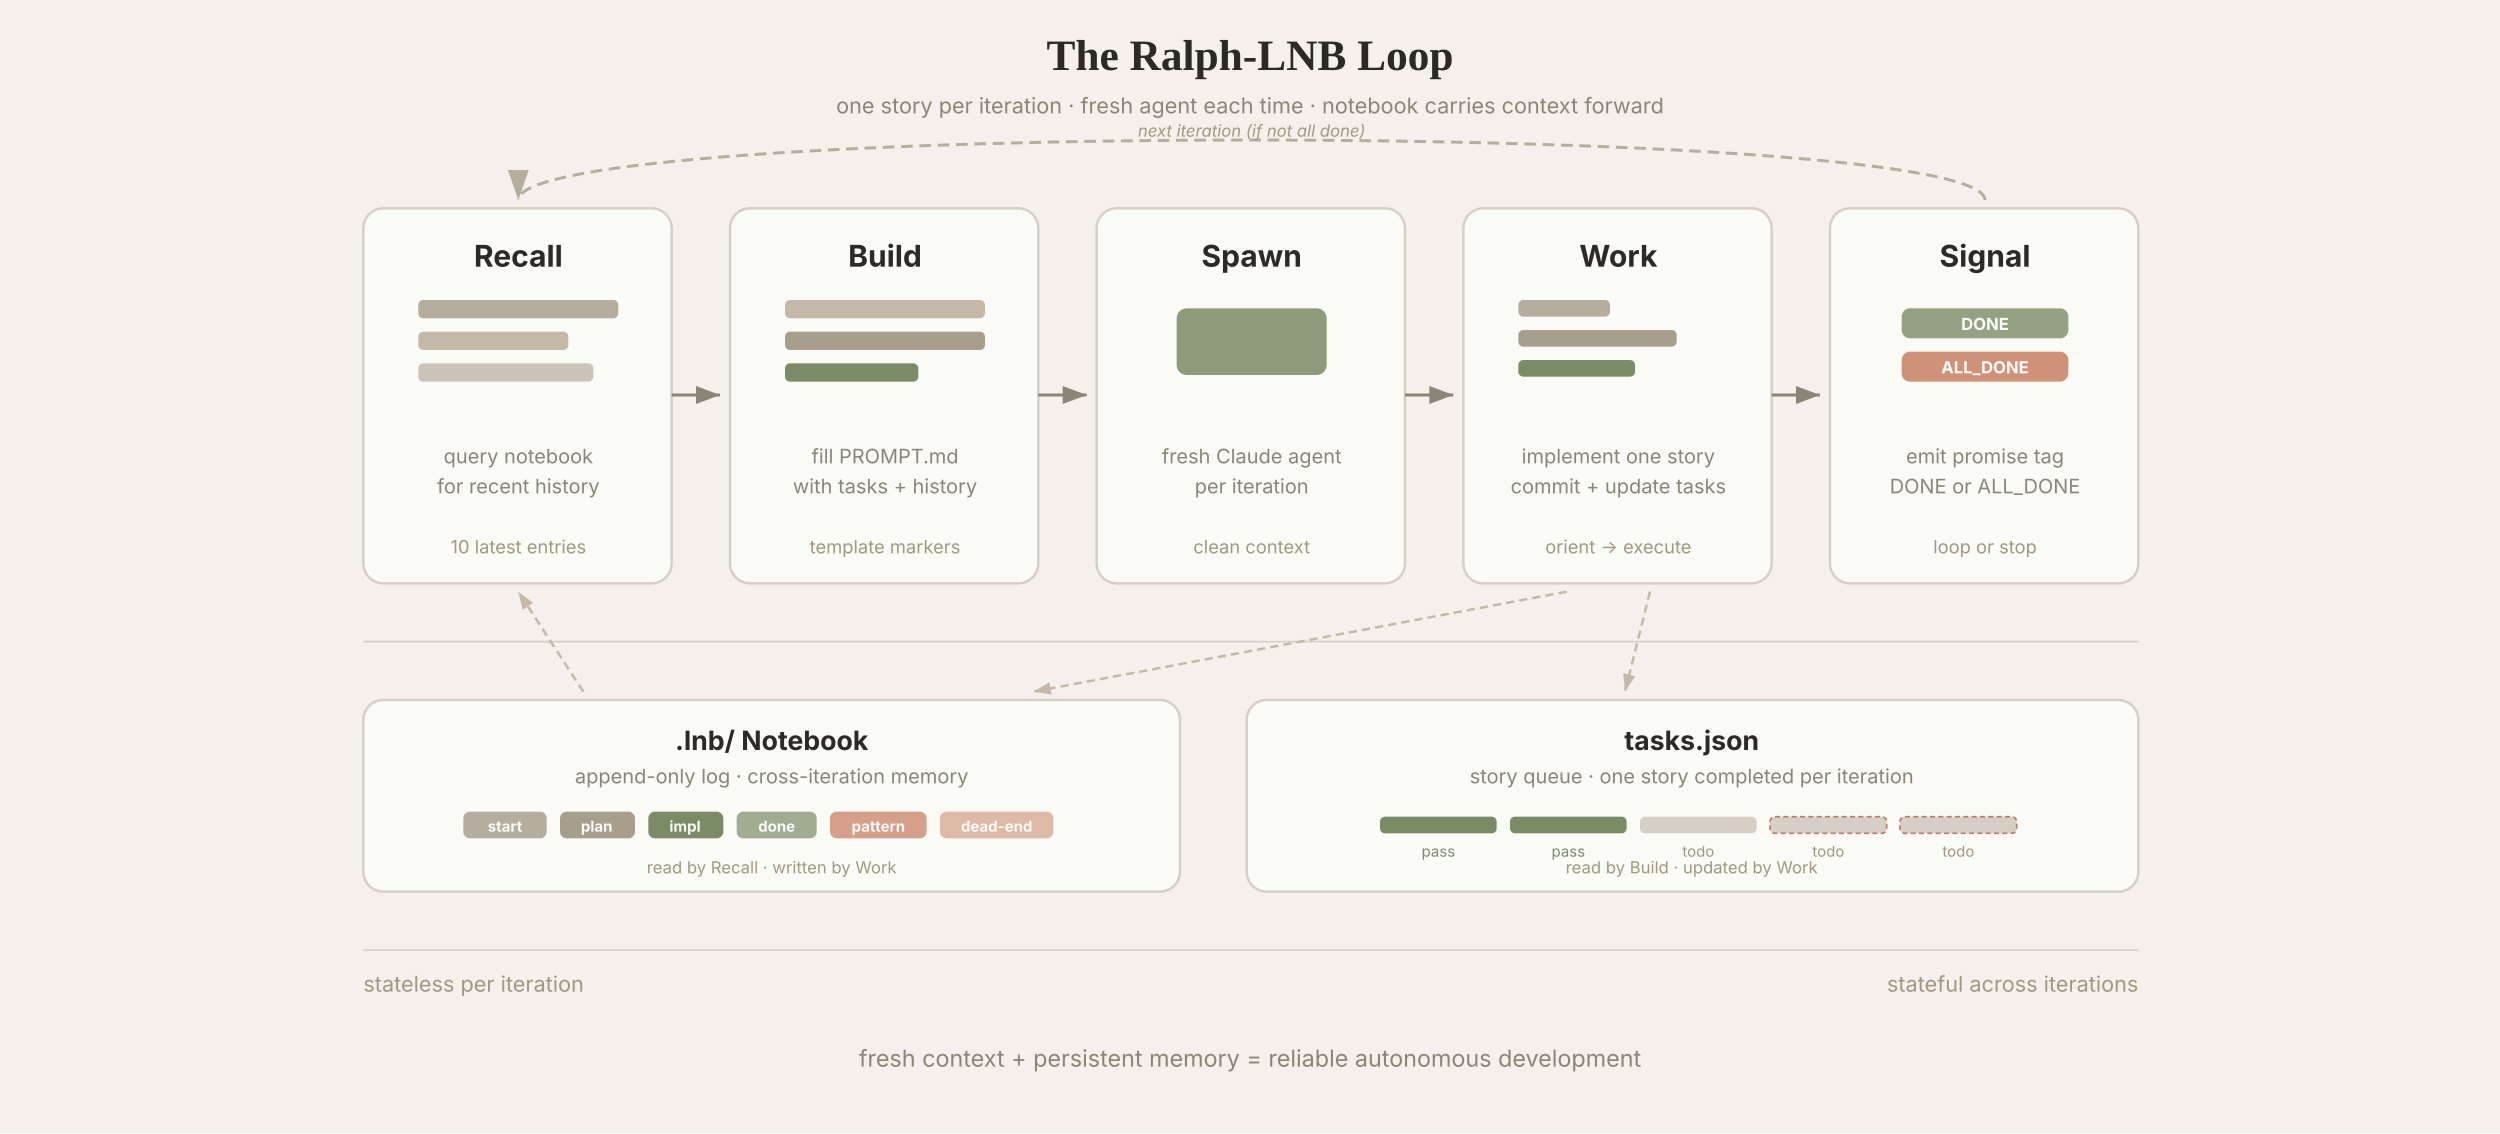
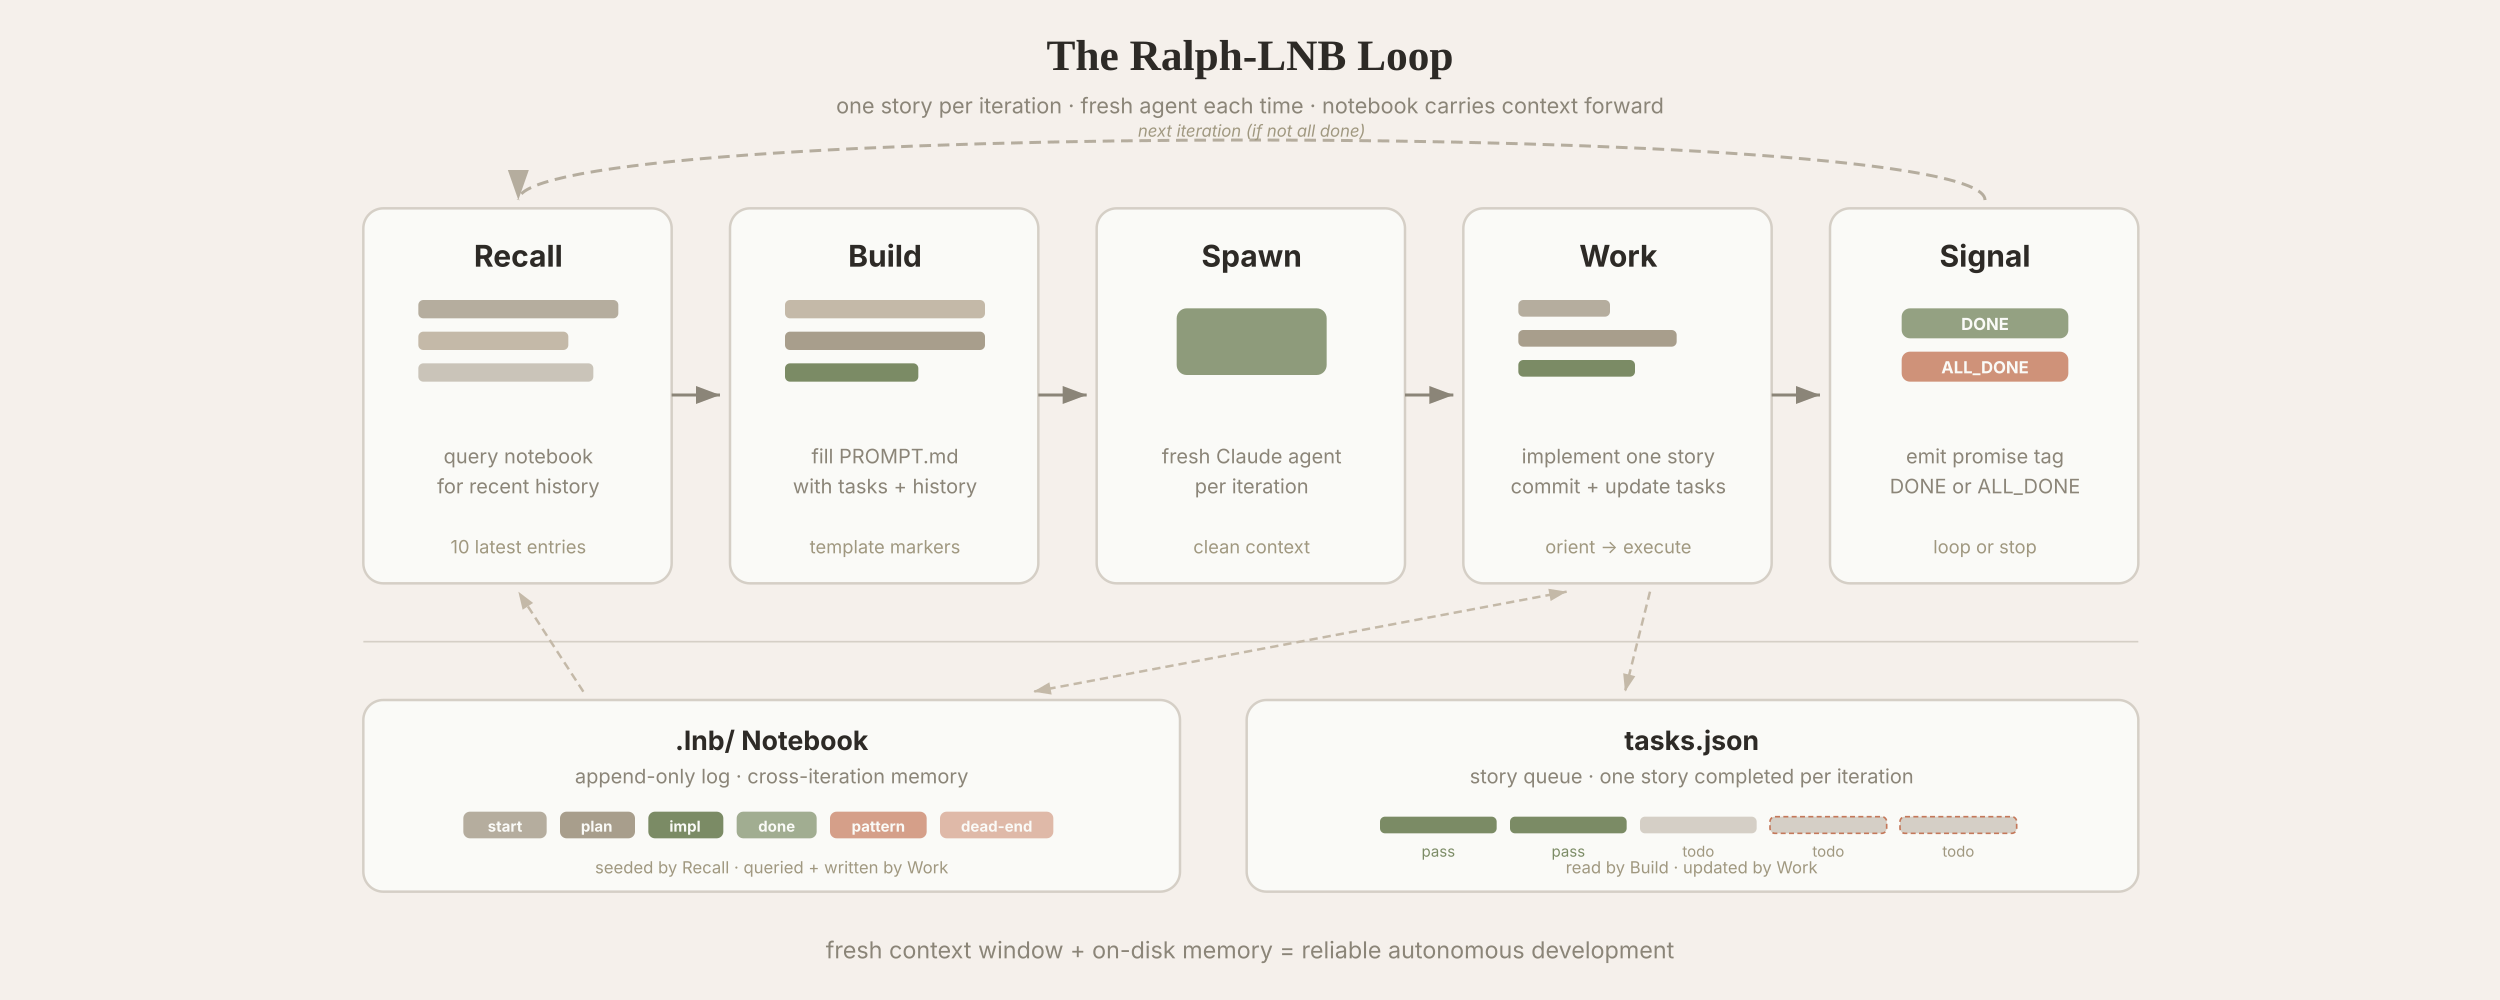
- <svg xmlns="http://www.w3.org/2000/svg" viewBox="0 0 1500 680">
+ <svg xmlns="http://www.w3.org/2000/svg" viewBox="0 0 1500 600">
  <defs>
    <marker id="arr" markerWidth="8" markerHeight="6" refX="8" refY="3" orient="auto">
      <polygon points="0 0, 8 3, 0 6" fill="#8B8578" />
    </marker>
    <marker id="arr-loop" markerWidth="10" markerHeight="7" refX="10" refY="3.5" orient="auto">
      <polygon points="0 0, 10 3.5, 0 7" fill="#B5AD9E" />
    </marker>
-     <marker id="arr-conn" markerWidth="7" markerHeight="5" refX="7" refY="2.5" orient="auto">
+     <marker id="arr-conn" markerWidth="7" markerHeight="5" refX="7" refY="2.5" orient="auto-start-reverse">
      <polygon points="0 0, 7 2.5, 0 5" fill="#C4B9A8" />
    </marker>
  </defs>
-   <rect width="1500" height="680" fill="#F5F0EB" />
+   <rect width="1500" height="600" fill="#F5F0EB" />
  <text x="750" y="42" text-anchor="middle" font-family="Georgia, 'Times New Roman', serif" font-size="26" font-weight="bold" fill="#2D2A26">The Ralph-LNB Loop</text>
  <text x="750" y="68" text-anchor="middle" font-family="system-ui, -apple-system, sans-serif" font-size="13" fill="#8B8578">one story per iteration · fresh agent each time · notebook carries context forward</text>
  <path d="M 1191 120 C 1191 72, 311 72, 311 120" fill="none" stroke="#B5AD9E" stroke-width="1.8" stroke-dasharray="7,4" marker-end="url(#arr-loop)" />
  <text x="751" y="82" text-anchor="middle" font-family="system-ui, -apple-system, sans-serif" font-size="10" fill="#A09880" font-style="italic">next iteration (if not all done)</text>
  <rect x="218" y="125" width="185" height="225" rx="12" fill="#FAFAF7" stroke="#D5CFC6" stroke-width="1.5" />
  <text x="311" y="160" text-anchor="middle" font-family="system-ui, -apple-system, sans-serif" font-size="18" font-weight="bold" fill="#2D2A26">Recall</text>
  <rect x="251" y="180" width="120" height="11" rx="3" fill="#B5AD9E" />
  <rect x="251" y="199" width="90" height="11" rx="3" fill="#C4B9A8" />
  <rect x="251" y="218" width="105" height="11" rx="3" fill="#B5AD9E" opacity="0.7" />
  <text x="311" y="278" text-anchor="middle" font-family="system-ui, -apple-system, sans-serif" font-size="12" fill="#8B8578">query notebook</text>
  <text x="311" y="296" text-anchor="middle" font-family="system-ui, -apple-system, sans-serif" font-size="12" fill="#8B8578">for recent history</text>
  <text x="311" y="332" text-anchor="middle" font-family="system-ui, -apple-system, sans-serif" font-size="11" fill="#A09880">10 latest entries</text>
  <line x1="403" y1="237" x2="432" y2="237" stroke="#8B8578" stroke-width="1.8" marker-end="url(#arr)" />
  <rect x="438" y="125" width="185" height="225" rx="12" fill="#FAFAF7" stroke="#D5CFC6" stroke-width="1.5" />
  <text x="531" y="160" text-anchor="middle" font-family="system-ui, -apple-system, sans-serif" font-size="18" font-weight="bold" fill="#2D2A26">Build</text>
  <rect x="471" y="180" width="120" height="11" rx="3" fill="#C4B9A8" />
  <rect x="471" y="199" width="120" height="11" rx="3" fill="#A89E8C" />
  <rect x="471" y="218" width="80" height="11" rx="3" fill="#7B8B65" />
  <text x="531" y="278" text-anchor="middle" font-family="system-ui, -apple-system, sans-serif" font-size="12" fill="#8B8578">fill PROMPT.md</text>
  <text x="531" y="296" text-anchor="middle" font-family="system-ui, -apple-system, sans-serif" font-size="12" fill="#8B8578">with tasks + history</text>
  <text x="531" y="332" text-anchor="middle" font-family="system-ui, -apple-system, sans-serif" font-size="11" fill="#A09880">template markers</text>
  <line x1="623" y1="237" x2="652" y2="237" stroke="#8B8578" stroke-width="1.8" marker-end="url(#arr)" />
  <rect x="658" y="125" width="185" height="225" rx="12" fill="#FAFAF7" stroke="#D5CFC6" stroke-width="1.5" />
  <text x="751" y="160" text-anchor="middle" font-family="system-ui, -apple-system, sans-serif" font-size="18" font-weight="bold" fill="#2D2A26">Spawn</text>
  <rect x="706" y="185" width="90" height="40" rx="6" fill="#7B8B65" opacity="0.85" />
  <text x="751" y="278" text-anchor="middle" font-family="system-ui, -apple-system, sans-serif" font-size="12" fill="#8B8578">fresh Claude agent</text>
  <text x="751" y="296" text-anchor="middle" font-family="system-ui, -apple-system, sans-serif" font-size="12" fill="#8B8578">per iteration</text>
  <text x="751" y="332" text-anchor="middle" font-family="system-ui, -apple-system, sans-serif" font-size="11" fill="#A09880">clean context</text>
  <line x1="843" y1="237" x2="872" y2="237" stroke="#8B8578" stroke-width="1.8" marker-end="url(#arr)" />
  <rect x="878" y="125" width="185" height="225" rx="12" fill="#FAFAF7" stroke="#D5CFC6" stroke-width="1.5" />
  <text x="971" y="160" text-anchor="middle" font-family="system-ui, -apple-system, sans-serif" font-size="18" font-weight="bold" fill="#2D2A26">Work</text>
  <rect x="911" y="180" width="55" height="10" rx="3" fill="#B5AD9E" />
  <rect x="911" y="198" width="95" height="10" rx="3" fill="#A89E8C" />
  <rect x="911" y="216" width="70" height="10" rx="3" fill="#7B8B65" />
  <text x="971" y="278" text-anchor="middle" font-family="system-ui, -apple-system, sans-serif" font-size="12" fill="#8B8578">implement one story</text>
  <text x="971" y="296" text-anchor="middle" font-family="system-ui, -apple-system, sans-serif" font-size="12" fill="#8B8578">commit + update tasks</text>
  <text x="971" y="332" text-anchor="middle" font-family="system-ui, -apple-system, sans-serif" font-size="11" fill="#A09880">orient → execute</text>
  <line x1="1063" y1="237" x2="1092" y2="237" stroke="#8B8578" stroke-width="1.8" marker-end="url(#arr)" />
  <rect x="1098" y="125" width="185" height="225" rx="12" fill="#FAFAF7" stroke="#D5CFC6" stroke-width="1.5" />
  <text x="1191" y="160" text-anchor="middle" font-family="system-ui, -apple-system, sans-serif" font-size="18" font-weight="bold" fill="#2D2A26">Signal</text>
  <rect x="1141" y="185" width="100" height="18" rx="5" fill="#7B8B65" opacity="0.8" />
  <text x="1191" y="198" text-anchor="middle" font-family="system-ui, -apple-system, sans-serif" font-size="10" font-weight="bold" fill="#FAFAF7">DONE</text>
  <rect x="1141" y="211" width="100" height="18" rx="5" fill="#C4785A" opacity="0.8" />
  <text x="1191" y="224" text-anchor="middle" font-family="system-ui, -apple-system, sans-serif" font-size="10" font-weight="bold" fill="#FAFAF7">ALL_DONE</text>
  <text x="1191" y="278" text-anchor="middle" font-family="system-ui, -apple-system, sans-serif" font-size="12" fill="#8B8578">emit promise tag</text>
  <text x="1191" y="296" text-anchor="middle" font-family="system-ui, -apple-system, sans-serif" font-size="12" fill="#8B8578">DONE or ALL_DONE</text>
  <text x="1191" y="332" text-anchor="middle" font-family="system-ui, -apple-system, sans-serif" font-size="11" fill="#A09880">loop or stop</text>
  <line x1="218" y1="385" x2="1283" y2="385" stroke="#D5CFC6" stroke-width="1" />
  <line x1="350" y1="415" x2="311" y2="355" stroke="#C4B9A8" stroke-width="1.5" stroke-dasharray="5,3" marker-end="url(#arr-conn)" />
-   <line x1="940" y1="355" x2="620" y2="415" stroke="#C4B9A8" stroke-width="1.5" stroke-dasharray="5,3" marker-end="url(#arr-conn)" />
+   <line x1="940" y1="355" x2="620" y2="415" stroke="#C4B9A8" stroke-width="1.5" stroke-dasharray="5,3" marker-start="url(#arr-conn)" marker-end="url(#arr-conn)" />
  <line x1="990" y1="355" x2="975" y2="415" stroke="#C4B9A8" stroke-width="1.5" stroke-dasharray="5,3" marker-end="url(#arr-conn)" />
  <rect x="218" y="420" width="490" height="115" rx="12" fill="#FAFAF7" stroke="#D5CFC6" stroke-width="1.5" />
  <text x="463" y="450" text-anchor="middle" font-family="system-ui, -apple-system, sans-serif" font-size="16" font-weight="bold" fill="#2D2A26">.lnb/ Notebook</text>
  <text x="463" y="470" text-anchor="middle" font-family="system-ui, -apple-system, sans-serif" font-size="12" fill="#8B8578">append-only log · cross-iteration memory</text>
  <rect x="278" y="487" width="50" height="16" rx="4" fill="#B5AD9E" />
  <text x="303" y="499" text-anchor="middle" font-family="system-ui, -apple-system, sans-serif" font-size="9" font-weight="bold" fill="#FAFAF7">start</text>
  <rect x="336" y="487" width="45" height="16" rx="4" fill="#A89E8C" />
  <text x="358" y="499" text-anchor="middle" font-family="system-ui, -apple-system, sans-serif" font-size="9" font-weight="bold" fill="#FAFAF7">plan</text>
  <rect x="389" y="487" width="45" height="16" rx="4" fill="#7B8B65" />
  <text x="411" y="499" text-anchor="middle" font-family="system-ui, -apple-system, sans-serif" font-size="9" font-weight="bold" fill="#FAFAF7">impl</text>
  <rect x="442" y="487" width="48" height="16" rx="4" fill="#7B8B65" opacity="0.7" />
  <text x="466" y="499" text-anchor="middle" font-family="system-ui, -apple-system, sans-serif" font-size="9" font-weight="bold" fill="#FAFAF7">done</text>
  <rect x="498" y="487" width="58" height="16" rx="4" fill="#C4785A" opacity="0.7" />
  <text x="527" y="499" text-anchor="middle" font-family="system-ui, -apple-system, sans-serif" font-size="9" font-weight="bold" fill="#FAFAF7">pattern</text>
  <rect x="564" y="487" width="68" height="16" rx="4" fill="#C4785A" opacity="0.5" />
  <text x="598" y="499" text-anchor="middle" font-family="system-ui, -apple-system, sans-serif" font-size="9" font-weight="bold" fill="#FAFAF7">dead-end</text>
-   <text x="463" y="524" text-anchor="middle" font-family="system-ui, -apple-system, sans-serif" font-size="10" fill="#A09880">read by Recall · written by Work</text>
+   <text x="463" y="524" text-anchor="middle" font-family="system-ui, -apple-system, sans-serif" font-size="10" fill="#A09880">seeded by Recall · queried + written by Work</text>
  <rect x="748" y="420" width="535" height="115" rx="12" fill="#FAFAF7" stroke="#D5CFC6" stroke-width="1.5" />
  <text x="1015" y="450" text-anchor="middle" font-family="system-ui, -apple-system, sans-serif" font-size="16" font-weight="bold" fill="#2D2A26">tasks.json</text>
  <text x="1015" y="470" text-anchor="middle" font-family="system-ui, -apple-system, sans-serif" font-size="12" fill="#8B8578">story queue · one story completed per iteration</text>
  <rect x="828" y="490" width="70" height="10" rx="3" fill="#7B8B65" />
  <rect x="906" y="490" width="70" height="10" rx="3" fill="#7B8B65" />
  <rect x="984" y="490" width="70" height="10" rx="3" fill="#D5CFC6" />
  <rect x="1062" y="490" width="70" height="10" rx="3" fill="#D5CFC6" stroke="#C4785A" stroke-width="1" stroke-dasharray="3,2" />
  <rect x="1140" y="490" width="70" height="10" rx="3" fill="#D5CFC6" stroke="#C4785A" stroke-width="1" stroke-dasharray="3,2" />
  <text x="863" y="514" text-anchor="middle" font-family="system-ui, -apple-system, sans-serif" font-size="9" fill="#7B8B65">pass</text>
  <text x="941" y="514" text-anchor="middle" font-family="system-ui, -apple-system, sans-serif" font-size="9" fill="#7B8B65">pass</text>
  <text x="1019" y="514" text-anchor="middle" font-family="system-ui, -apple-system, sans-serif" font-size="9" fill="#A09880">todo</text>
  <text x="1097" y="514" text-anchor="middle" font-family="system-ui, -apple-system, sans-serif" font-size="9" fill="#A09880">todo</text>
  <text x="1175" y="514" text-anchor="middle" font-family="system-ui, -apple-system, sans-serif" font-size="9" fill="#A09880">todo</text>
  <text x="1015" y="524" text-anchor="middle" font-family="system-ui, -apple-system, sans-serif" font-size="10" fill="#A09880">read by Build · updated by Work</text>
-   <line x1="218" y1="570" x2="1283" y2="570" stroke="#D5CFC6" stroke-width="1" />
-   <text x="218" y="595" font-family="system-ui, -apple-system, sans-serif" font-size="13" fill="#A09880">stateless per iteration</text>
-   <text x="1283" y="595" text-anchor="end" font-family="system-ui, -apple-system, sans-serif" font-size="13" fill="#A09880">stateful across iterations</text>
-   <text x="750" y="640" text-anchor="middle" font-family="system-ui, -apple-system, sans-serif" font-size="14" fill="#8B8578">fresh context + persistent memory = reliable autonomous development</text>
+   <text x="750" y="575" text-anchor="middle" font-family="system-ui, -apple-system, sans-serif" font-size="14" fill="#8B8578">fresh context window + on-disk memory = reliable autonomous development</text>
</svg>
